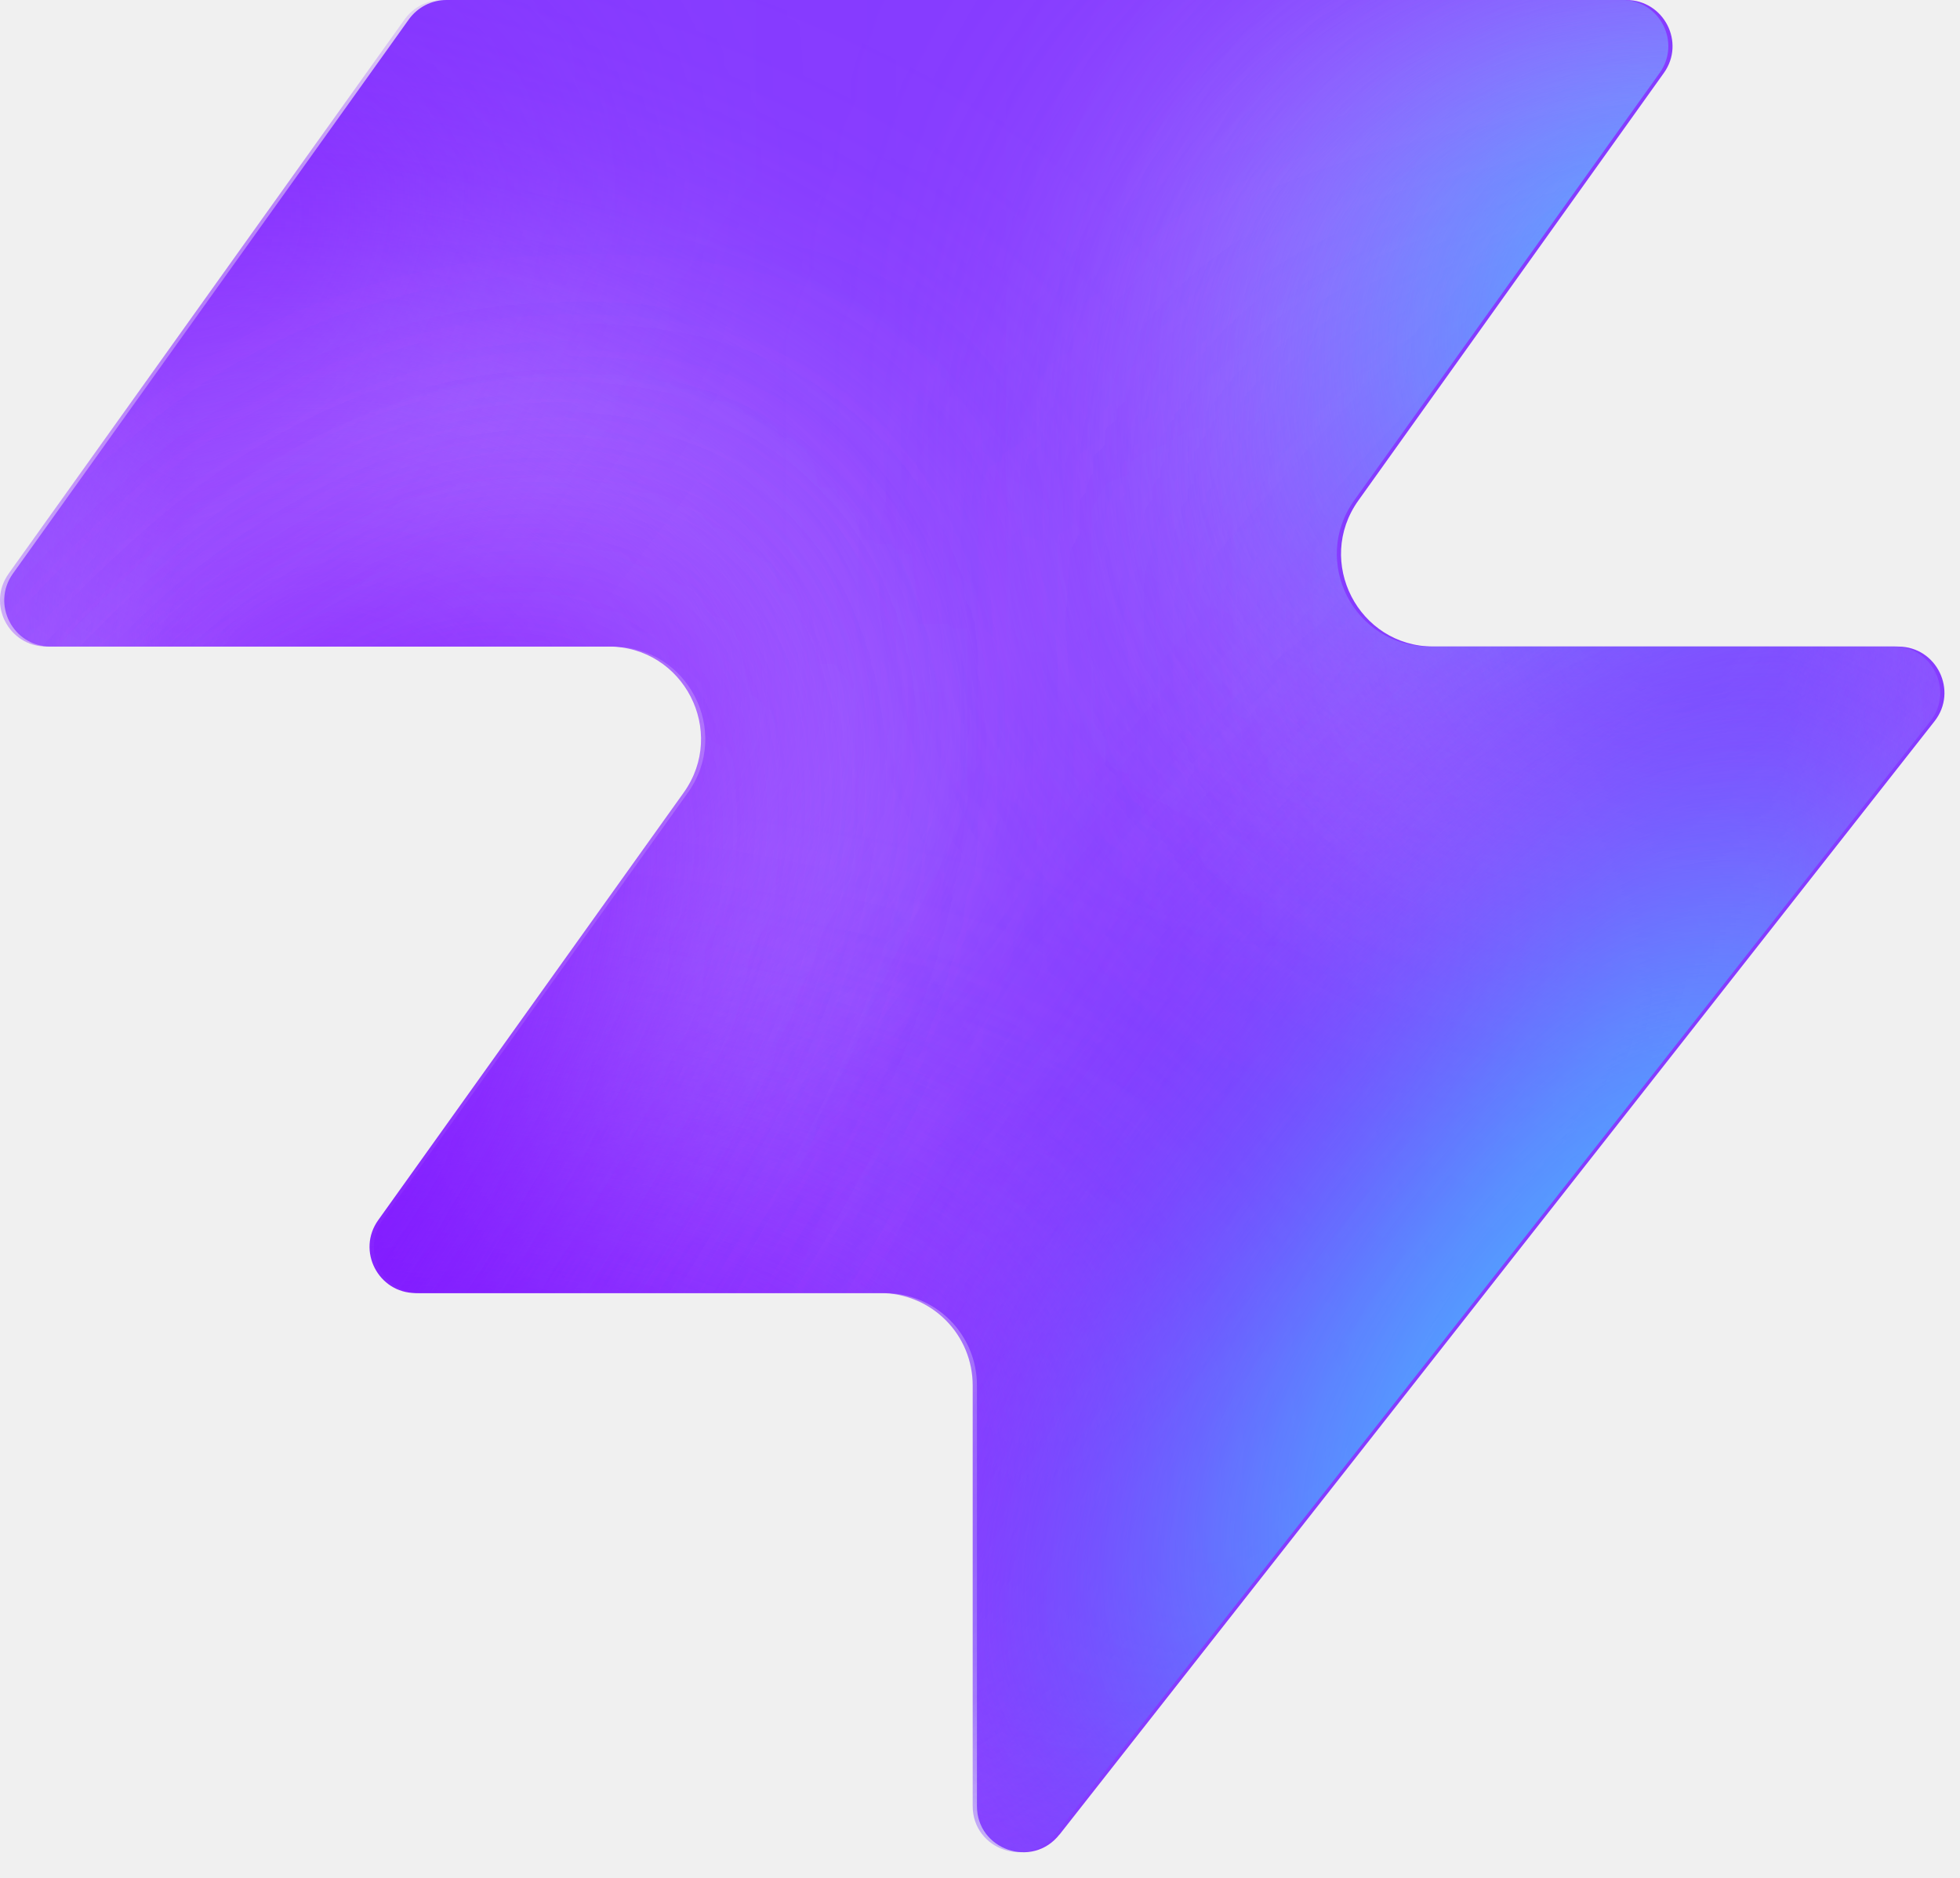
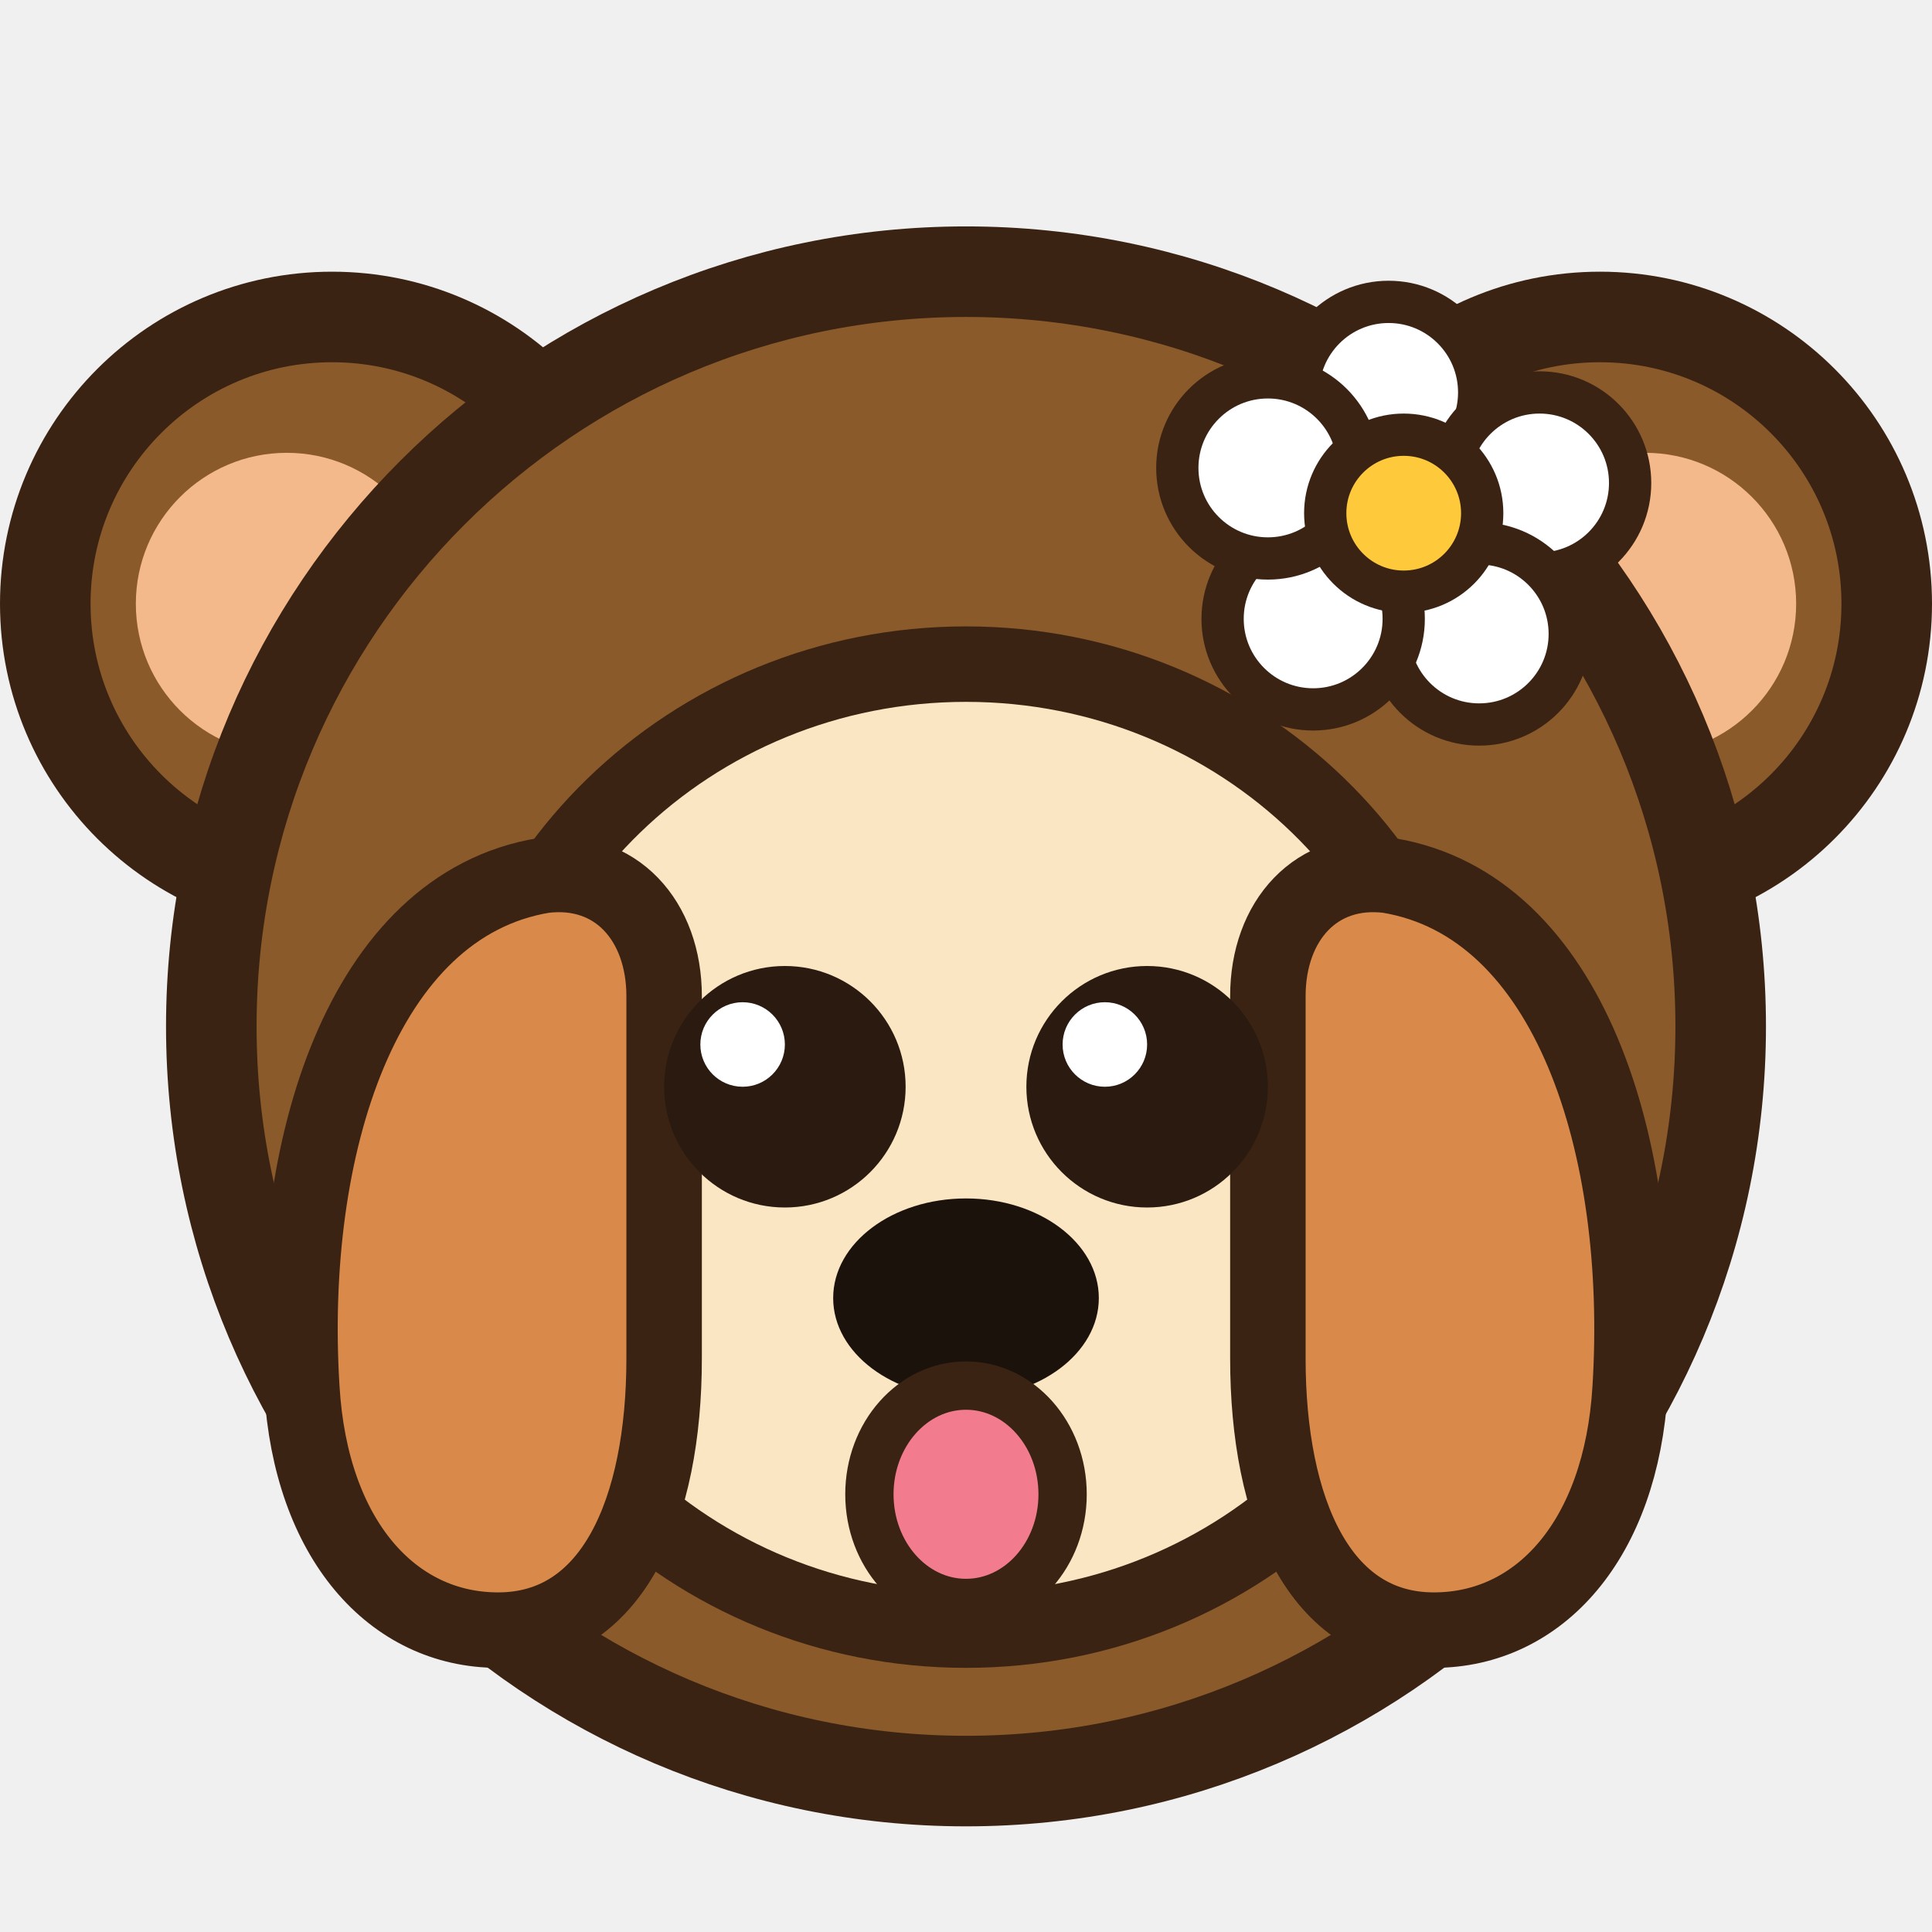
- <svg xmlns="http://www.w3.org/2000/svg" width="48" height="46" fill="none" viewBox="0 0 48 46">
-   <path fill="#863bff" d="M25.946 44.938c-.664.845-2.021.375-2.021-.698V33.937a2.26 2.26 0 0 0-2.262-2.262H10.287c-.92 0-1.456-1.04-.92-1.788l7.48-10.471c1.07-1.497 0-3.578-1.842-3.578H1.237c-.92 0-1.456-1.04-.92-1.788L10.013.474c.214-.297.556-.474.92-.474h28.894c.92 0 1.456 1.04.92 1.788l-7.48 10.471c-1.07 1.498 0 3.579 1.842 3.579h11.377c.943 0 1.473 1.088.89 1.83L25.947 44.94z" style="fill:#863bff;fill:color(display-p3 .525 .23 1);fill-opacity:1" />
-   <mask id="a" width="48" height="46" x="0" y="0" maskUnits="userSpaceOnUse" style="mask-type:alpha">
-     <path fill="#000" d="M25.842 44.938c-.664.844-2.021.375-2.021-.698V33.937a2.26 2.26 0 0 0-2.262-2.262H10.183c-.92 0-1.456-1.04-.92-1.788l7.48-10.471c1.07-1.498 0-3.579-1.842-3.579H1.133c-.92 0-1.456-1.04-.92-1.787L9.91.473c.214-.297.556-.474.92-.474h28.894c.92 0 1.456 1.04.92 1.788l-7.48 10.471c-1.07 1.498 0 3.578 1.842 3.578h11.377c.943 0 1.473 1.088.89 1.832L25.843 44.94z" style="fill:#000;fill-opacity:1" />
-   </mask>
-   <g mask="url(#a)">
-     <g filter="url(#b)">
-       <ellipse cx="5.508" cy="14.704" fill="#ede6ff" rx="5.508" ry="14.704" style="fill:#ede6ff;fill:color(display-p3 .927 .903 1);fill-opacity:1" transform="matrix(.00324 1 1 -.00324 -4.47 31.516)" />
-     </g>
-     <g filter="url(#c)">
-       <ellipse cx="10.399" cy="29.851" fill="#ede6ff" rx="10.399" ry="29.851" style="fill:#ede6ff;fill:color(display-p3 .927 .903 1);fill-opacity:1" transform="matrix(.00324 1 1 -.00324 -39.328 7.883)" />
-     </g>
-     <g filter="url(#d)">
-       <ellipse cx="5.508" cy="30.487" fill="#7e14ff" rx="5.508" ry="30.487" style="fill:#7e14ff;fill:color(display-p3 .492 .077 1);fill-opacity:1" transform="rotate(89.814 -25.913 -14.639)scale(1 -1)" />
-     </g>
-     <g filter="url(#e)">
-       <ellipse cx="5.508" cy="30.599" fill="#7e14ff" rx="5.508" ry="30.599" style="fill:#7e14ff;fill:color(display-p3 .492 .077 1);fill-opacity:1" transform="rotate(89.814 -32.644 -3.334)scale(1 -1)" />
-     </g>
-     <g filter="url(#f)">
-       <ellipse cx="5.508" cy="30.599" fill="#7e14ff" rx="5.508" ry="30.599" style="fill:#7e14ff;fill:color(display-p3 .492 .077 1);fill-opacity:1" transform="matrix(.00324 1 1 -.00324 -34.34 30.47)" />
-     </g>
-     <g filter="url(#g)">
-       <ellipse cx="14.072" cy="22.078" fill="#ede6ff" rx="14.072" ry="22.078" style="fill:#ede6ff;fill:color(display-p3 .927 .903 1);fill-opacity:1" transform="rotate(93.35 24.506 48.493)scale(-1 1)" />
-     </g>
-     <g filter="url(#h)">
-       <ellipse cx="3.47" cy="21.501" fill="#7e14ff" rx="3.47" ry="21.501" style="fill:#7e14ff;fill:color(display-p3 .492 .077 1);fill-opacity:1" transform="rotate(89.009 28.708 47.59)scale(-1 1)" />
-     </g>
-     <g filter="url(#i)">
-       <ellipse cx="3.47" cy="21.501" fill="#7e14ff" rx="3.47" ry="21.501" style="fill:#7e14ff;fill:color(display-p3 .492 .077 1);fill-opacity:1" transform="rotate(89.009 28.708 47.59)scale(-1 1)" />
-     </g>
-     <g filter="url(#j)">
-       <ellipse cx=".387" cy="8.972" fill="#7e14ff" rx="4.407" ry="29.108" style="fill:#7e14ff;fill:color(display-p3 .492 .077 1);fill-opacity:1" transform="rotate(39.51 .387 8.972)" />
-     </g>
-     <g filter="url(#k)">
-       <ellipse cx="47.523" cy="-6.092" fill="#7e14ff" rx="4.407" ry="29.108" style="fill:#7e14ff;fill:color(display-p3 .492 .077 1);fill-opacity:1" transform="rotate(37.892 47.523 -6.092)" />
-     </g>
-     <g filter="url(#l)">
-       <ellipse cx="41.412" cy="6.333" fill="#47bfff" rx="5.971" ry="9.665" style="fill:#47bfff;fill:color(display-p3 .28 .748 1);fill-opacity:1" transform="rotate(37.892 41.412 6.333)" />
-     </g>
-     <g filter="url(#m)">
-       <ellipse cx="-1.879" cy="38.332" fill="#7e14ff" rx="4.407" ry="29.108" style="fill:#7e14ff;fill:color(display-p3 .492 .077 1);fill-opacity:1" transform="rotate(37.892 -1.88 38.332)" />
-     </g>
-     <g filter="url(#n)">
-       <ellipse cx="-1.879" cy="38.332" fill="#7e14ff" rx="4.407" ry="29.108" style="fill:#7e14ff;fill:color(display-p3 .492 .077 1);fill-opacity:1" transform="rotate(37.892 -1.88 38.332)" />
-     </g>
-     <g filter="url(#o)">
-       <ellipse cx="35.651" cy="29.907" fill="#7e14ff" rx="4.407" ry="29.108" style="fill:#7e14ff;fill:color(display-p3 .492 .077 1);fill-opacity:1" transform="rotate(37.892 35.651 29.907)" />
-     </g>
-     <g filter="url(#p)">
-       <ellipse cx="38.418" cy="32.4" fill="#47bfff" rx="5.971" ry="15.297" style="fill:#47bfff;fill:color(display-p3 .28 .748 1);fill-opacity:1" transform="rotate(37.892 38.418 32.4)" />
-     </g>
+ <svg xmlns="http://www.w3.org/2000/svg" viewBox="0 0 64 64">
+   <g stroke="#3B2314" stroke-width="3" stroke-linejoin="round">
+     <circle cx="11" cy="20" r="9.5" fill="#8B5A2B" />
+     <circle cx="53" cy="20" r="9.5" fill="#8B5A2B" />
  </g>
-   <defs>
-     <filter id="b" width="60.045" height="41.654" x="-19.77" y="16.149" color-interpolation-filters="sRGB" filterUnits="userSpaceOnUse">
-       <feFlood flood-opacity="0" result="BackgroundImageFix" />
-       <feBlend in="SourceGraphic" in2="BackgroundImageFix" result="shape" />
-       <feGaussianBlur result="effect1_foregroundBlur_2002_17158" stdDeviation="7.659" />
-     </filter>
-     <filter id="c" width="90.34" height="51.437" x="-54.613" y="-7.533" color-interpolation-filters="sRGB" filterUnits="userSpaceOnUse">
-       <feFlood flood-opacity="0" result="BackgroundImageFix" />
-       <feBlend in="SourceGraphic" in2="BackgroundImageFix" result="shape" />
-       <feGaussianBlur result="effect1_foregroundBlur_2002_17158" stdDeviation="7.659" />
-     </filter>
-     <filter id="d" width="79.355" height="29.4" x="-49.64" y="2.03" color-interpolation-filters="sRGB" filterUnits="userSpaceOnUse">
-       <feFlood flood-opacity="0" result="BackgroundImageFix" />
-       <feBlend in="SourceGraphic" in2="BackgroundImageFix" result="shape" />
-       <feGaussianBlur result="effect1_foregroundBlur_2002_17158" stdDeviation="4.596" />
-     </filter>
-     <filter id="e" width="79.579" height="29.4" x="-45.045" y="20.029" color-interpolation-filters="sRGB" filterUnits="userSpaceOnUse">
-       <feFlood flood-opacity="0" result="BackgroundImageFix" />
-       <feBlend in="SourceGraphic" in2="BackgroundImageFix" result="shape" />
-       <feGaussianBlur result="effect1_foregroundBlur_2002_17158" stdDeviation="4.596" />
-     </filter>
-     <filter id="f" width="79.579" height="29.4" x="-43.513" y="21.178" color-interpolation-filters="sRGB" filterUnits="userSpaceOnUse">
-       <feFlood flood-opacity="0" result="BackgroundImageFix" />
-       <feBlend in="SourceGraphic" in2="BackgroundImageFix" result="shape" />
-       <feGaussianBlur result="effect1_foregroundBlur_2002_17158" stdDeviation="4.596" />
-     </filter>
-     <filter id="g" width="74.749" height="58.852" x="15.756" y="-17.901" color-interpolation-filters="sRGB" filterUnits="userSpaceOnUse">
-       <feFlood flood-opacity="0" result="BackgroundImageFix" />
-       <feBlend in="SourceGraphic" in2="BackgroundImageFix" result="shape" />
-       <feGaussianBlur result="effect1_foregroundBlur_2002_17158" stdDeviation="7.659" />
-     </filter>
-     <filter id="h" width="61.377" height="25.362" x="23.548" y="2.284" color-interpolation-filters="sRGB" filterUnits="userSpaceOnUse">
-       <feFlood flood-opacity="0" result="BackgroundImageFix" />
-       <feBlend in="SourceGraphic" in2="BackgroundImageFix" result="shape" />
-       <feGaussianBlur result="effect1_foregroundBlur_2002_17158" stdDeviation="4.596" />
-     </filter>
-     <filter id="i" width="61.377" height="25.362" x="23.548" y="2.284" color-interpolation-filters="sRGB" filterUnits="userSpaceOnUse">
-       <feFlood flood-opacity="0" result="BackgroundImageFix" />
-       <feBlend in="SourceGraphic" in2="BackgroundImageFix" result="shape" />
-       <feGaussianBlur result="effect1_foregroundBlur_2002_17158" stdDeviation="4.596" />
-     </filter>
-     <filter id="j" width="56.045" height="63.649" x="-27.636" y="-22.853" color-interpolation-filters="sRGB" filterUnits="userSpaceOnUse">
-       <feFlood flood-opacity="0" result="BackgroundImageFix" />
-       <feBlend in="SourceGraphic" in2="BackgroundImageFix" result="shape" />
-       <feGaussianBlur result="effect1_foregroundBlur_2002_17158" stdDeviation="4.596" />
-     </filter>
-     <filter id="k" width="54.814" height="64.646" x="20.116" y="-38.415" color-interpolation-filters="sRGB" filterUnits="userSpaceOnUse">
-       <feFlood flood-opacity="0" result="BackgroundImageFix" />
-       <feBlend in="SourceGraphic" in2="BackgroundImageFix" result="shape" />
-       <feGaussianBlur result="effect1_foregroundBlur_2002_17158" stdDeviation="4.596" />
-     </filter>
-     <filter id="l" width="33.541" height="35.313" x="24.641" y="-11.323" color-interpolation-filters="sRGB" filterUnits="userSpaceOnUse">
-       <feFlood flood-opacity="0" result="BackgroundImageFix" />
-       <feBlend in="SourceGraphic" in2="BackgroundImageFix" result="shape" />
-       <feGaussianBlur result="effect1_foregroundBlur_2002_17158" stdDeviation="4.596" />
-     </filter>
-     <filter id="m" width="54.814" height="64.646" x="-29.286" y="6.009" color-interpolation-filters="sRGB" filterUnits="userSpaceOnUse">
-       <feFlood flood-opacity="0" result="BackgroundImageFix" />
-       <feBlend in="SourceGraphic" in2="BackgroundImageFix" result="shape" />
-       <feGaussianBlur result="effect1_foregroundBlur_2002_17158" stdDeviation="4.596" />
-     </filter>
-     <filter id="n" width="54.814" height="64.646" x="-29.286" y="6.009" color-interpolation-filters="sRGB" filterUnits="userSpaceOnUse">
-       <feFlood flood-opacity="0" result="BackgroundImageFix" />
-       <feBlend in="SourceGraphic" in2="BackgroundImageFix" result="shape" />
-       <feGaussianBlur result="effect1_foregroundBlur_2002_17158" stdDeviation="4.596" />
-     </filter>
-     <filter id="o" width="54.814" height="64.646" x="8.244" y="-2.416" color-interpolation-filters="sRGB" filterUnits="userSpaceOnUse">
-       <feFlood flood-opacity="0" result="BackgroundImageFix" />
-       <feBlend in="SourceGraphic" in2="BackgroundImageFix" result="shape" />
-       <feGaussianBlur result="effect1_foregroundBlur_2002_17158" stdDeviation="4.596" />
-     </filter>
-     <filter id="p" width="39.409" height="43.623" x="18.713" y="10.588" color-interpolation-filters="sRGB" filterUnits="userSpaceOnUse">
-       <feFlood flood-opacity="0" result="BackgroundImageFix" />
-       <feBlend in="SourceGraphic" in2="BackgroundImageFix" result="shape" />
-       <feGaussianBlur result="effect1_foregroundBlur_2002_17158" stdDeviation="4.596" />
-     </filter>
-   </defs>
+   <circle cx="9.5" cy="20" r="5" fill="#F4B98A" />
+   <circle cx="54.5" cy="20" r="5" fill="#F4B98A" />
+   <circle cx="32" cy="34" r="25" fill="#8B5A2B" stroke="#3B2314" stroke-width="3" />
+   <ellipse cx="32" cy="38" rx="16.5" ry="16" fill="#FBE6C4" stroke="#3B2314" stroke-width="2.5" />
+   <g fill="#D98A4A" stroke="#3B2314" stroke-width="2.5" stroke-linejoin="round">
+     <path d="M18 29c-6 1-8.5 9-8 17 .3 5 3 8 6.5 8 3.8 0 5.5-4 5.5-9V33c0-2.5-1.6-4.3-4-4z" />
+     <path d="M46 29c6 1 8.5 9 8 17-.3 5-3 8-6.5 8-3.8 0-5.5-4-5.5-9V33c0-2.5 1.6-4.3 4-4z" />
+   </g>
+   <circle cx="26" cy="36" r="4" fill="#2A1A10" />
+   <circle cx="38" cy="36" r="4" fill="#2A1A10" />
+   <circle cx="24.6" cy="34.6" r="1.4" fill="#FFFFFF" />
+   <circle cx="36.6" cy="34.6" r="1.4" fill="#FFFFFF" />
+   <ellipse cx="32" cy="43" rx="4.4" ry="3.3" fill="#1C120C" />
+   <ellipse cx="32" cy="49.5" rx="3.2" ry="3.6" fill="#F27C8E" stroke="#3B2314" stroke-width="1.6" />
+   <g stroke="#3B2314" stroke-width="1.4">
+     <circle cx="46" cy="13" r="3" fill="#FFFFFF" />
+     <circle cx="51" cy="16" r="3" fill="#FFFFFF" />
+     <circle cx="49" cy="21" r="3" fill="#FFFFFF" />
+     <circle cx="43.5" cy="20.5" r="3" fill="#FFFFFF" />
+     <circle cx="42" cy="15.5" r="3" fill="#FFFFFF" />
+     <circle cx="46.5" cy="17" r="2.6" fill="#FFC93C" />
+   </g>
</svg>
